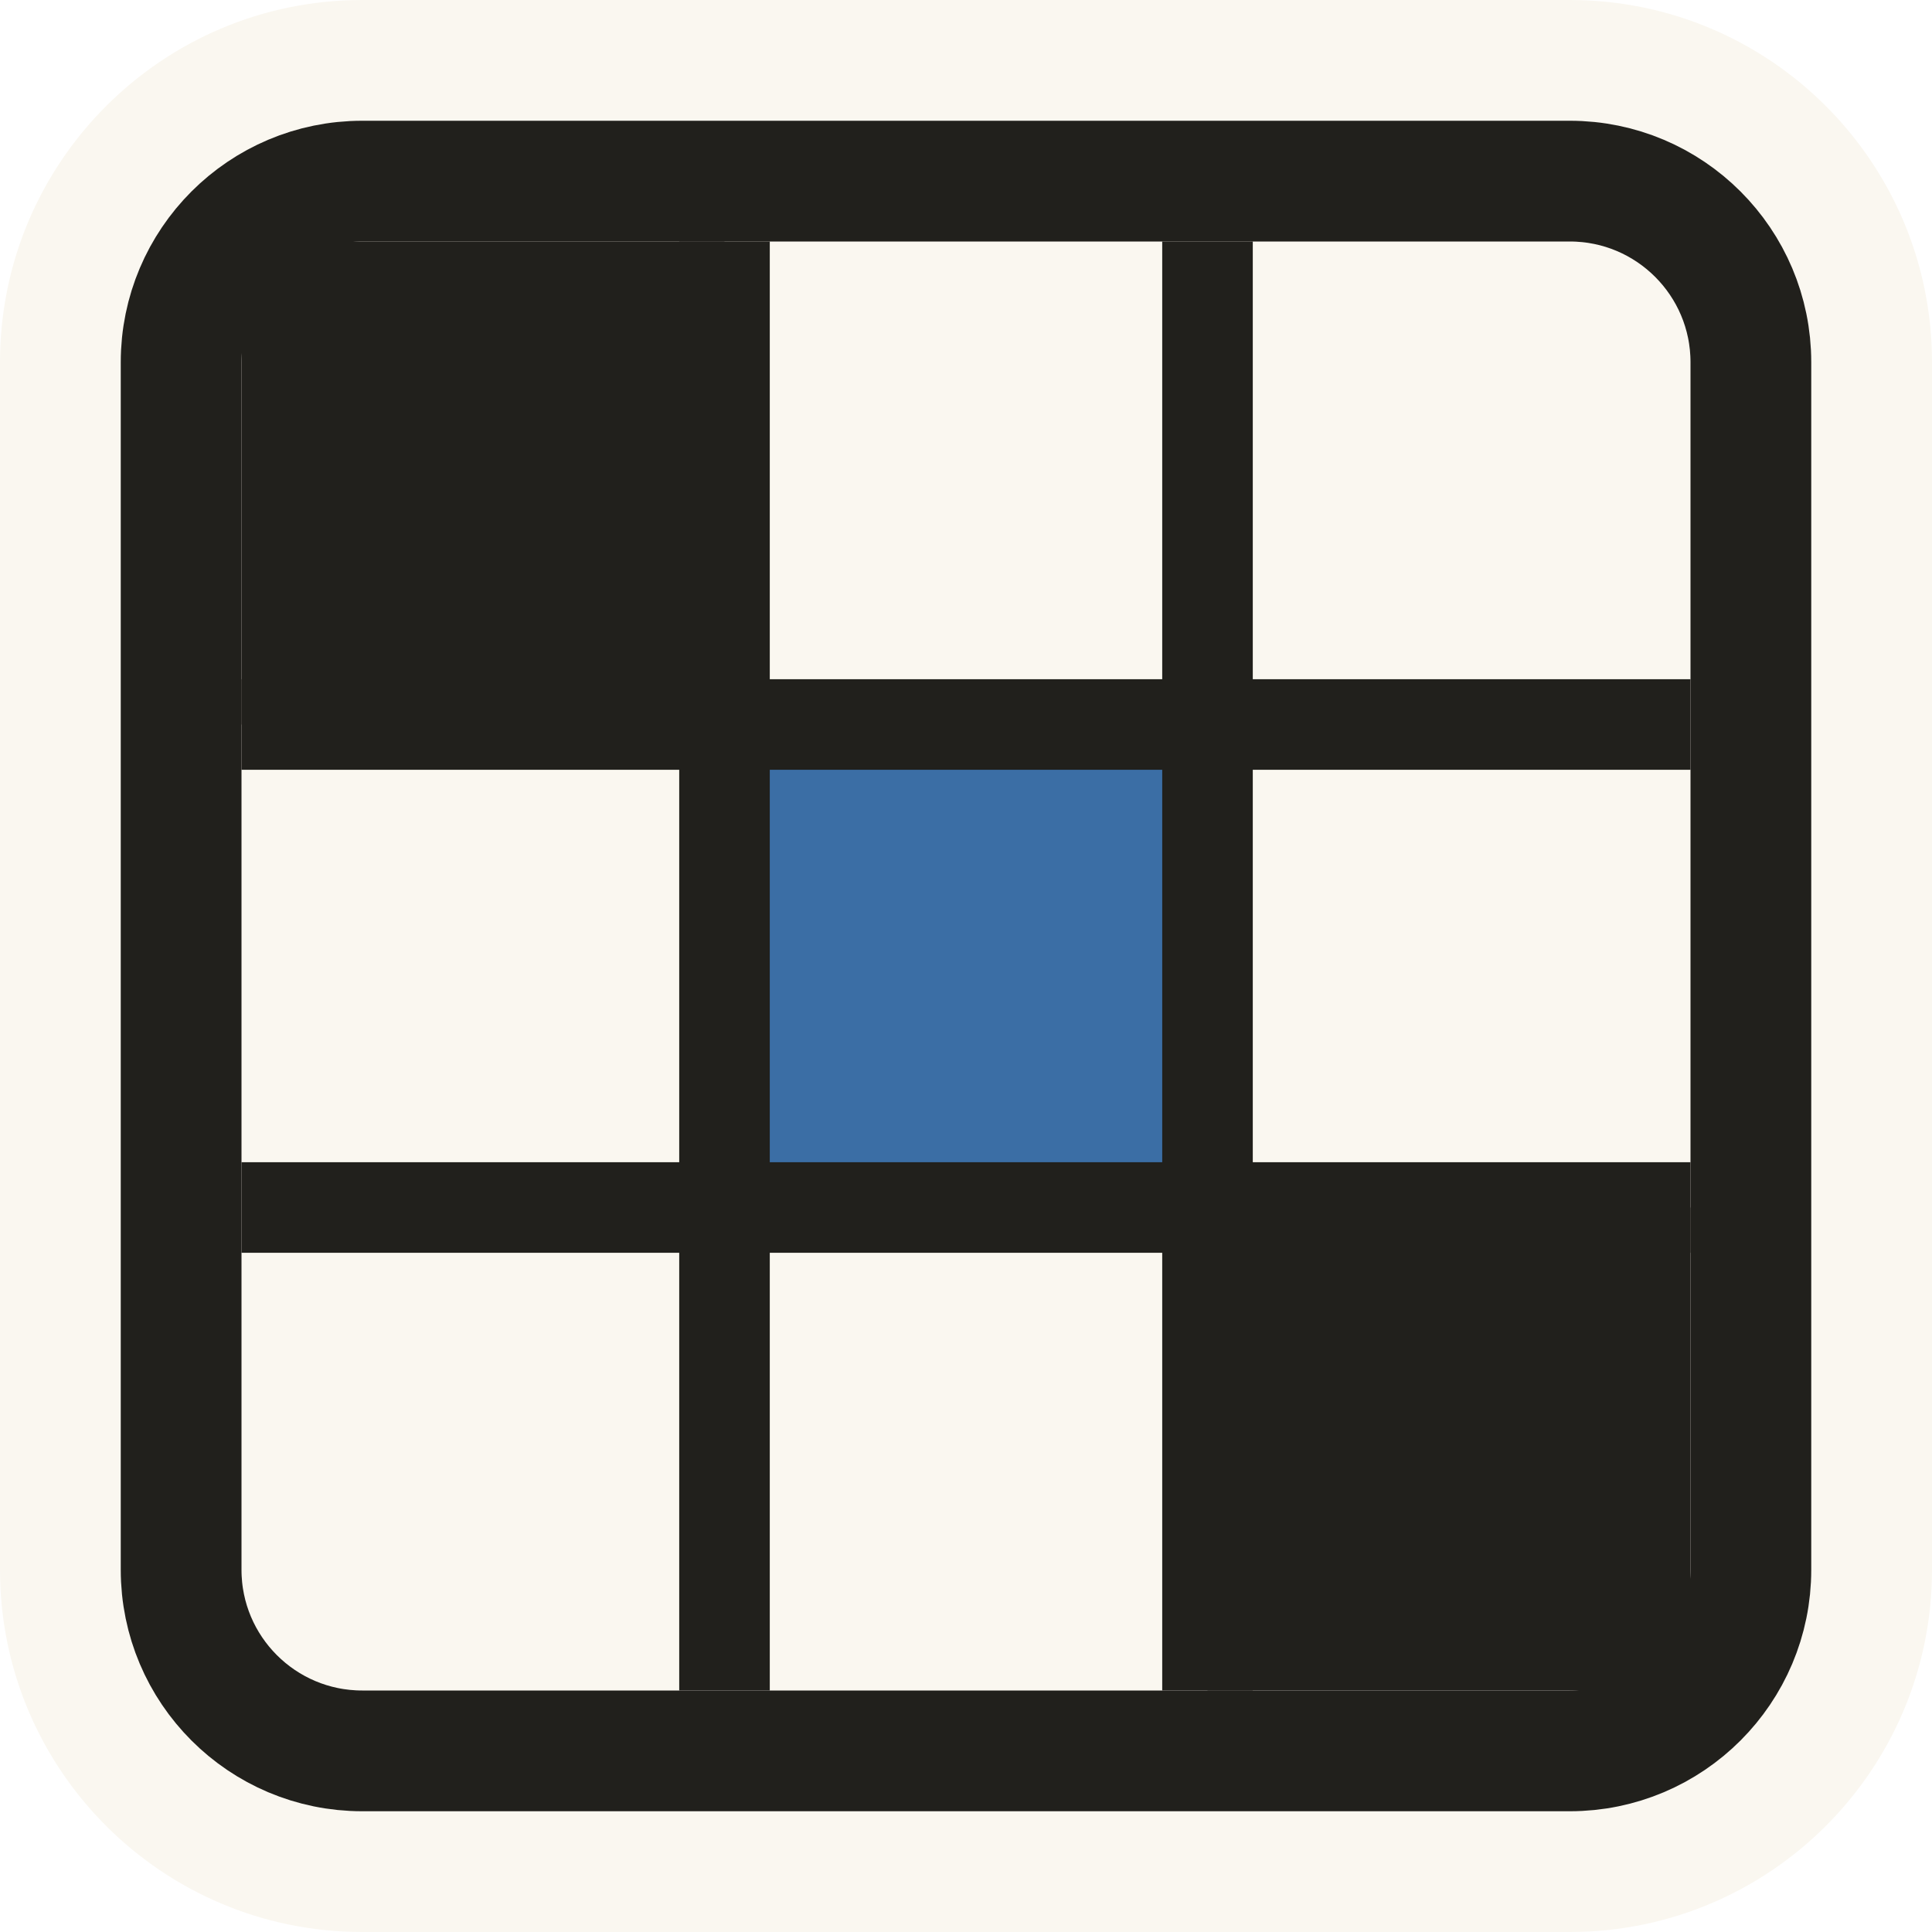
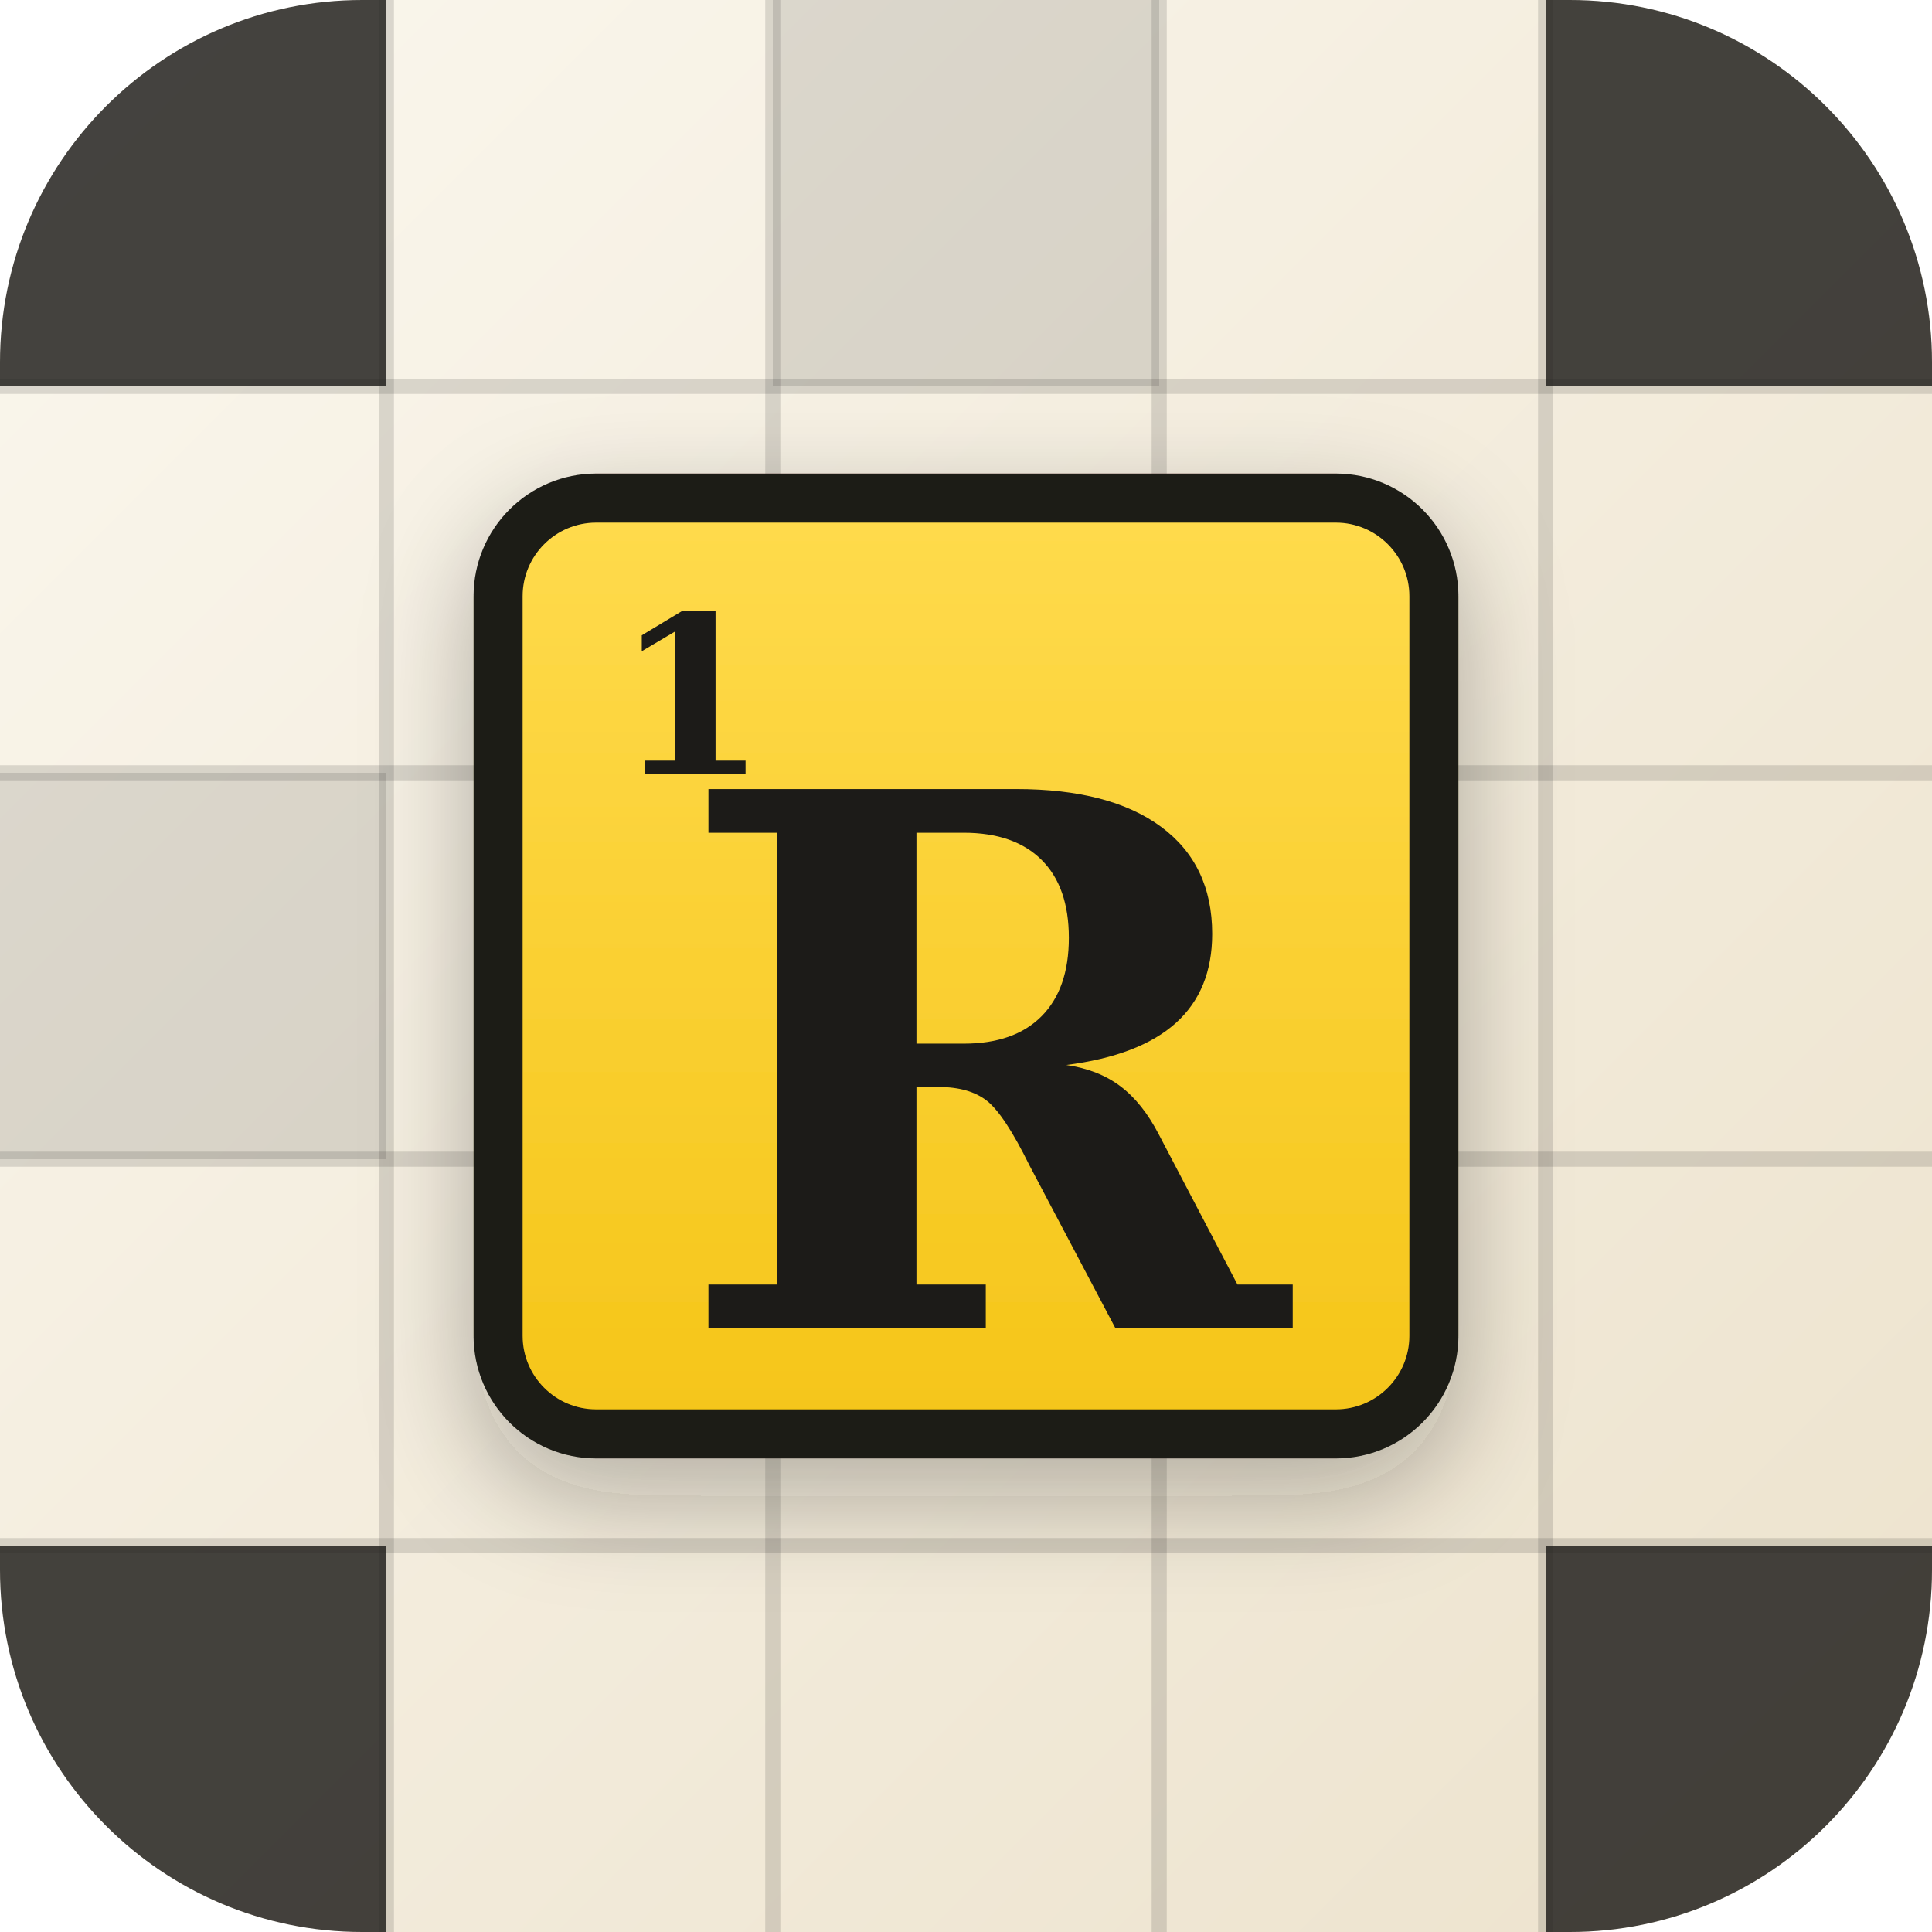
- <svg xmlns="http://www.w3.org/2000/svg" viewBox="0 0 64 64">
-   <rect width="64" height="64" rx="12" fill="#faf7f0" />
-   <rect x="6" y="6" width="52" height="52" rx="6" fill="none" stroke="#21201c" stroke-width="4" />
-   <rect x="8" y="8" width="16" height="16" fill="#21201c" />
-   <rect x="40" y="40" width="16" height="16" fill="#21201c" />
-   <rect x="24" y="24" width="16" height="16" fill="#3b6ea5" />
-   <line x1="24" y1="8" x2="24" y2="56" stroke="#21201c" stroke-width="3" />
-   <line x1="40" y1="8" x2="40" y2="56" stroke="#21201c" stroke-width="3" />
-   <line x1="8" y1="24" x2="56" y2="24" stroke="#21201c" stroke-width="3" />
-   <line x1="8" y1="40" x2="56" y2="40" stroke="#21201c" stroke-width="3" />
+ <svg xmlns="http://www.w3.org/2000/svg" viewBox="0 0 512 512">
+   <defs>
+     <linearGradient id="paper" x1="0" y1="0" x2="1" y2="1">
+       <stop offset="0" stop-color="#fbf7ee" />
+       <stop offset="1" stop-color="#ece2cc" />
+     </linearGradient>
+     <linearGradient id="tile" x1="0" y1="0" x2="0" y2="1">
+       <stop offset="0" stop-color="#ffdb4d" />
+       <stop offset="1" stop-color="#f5c518" />
+     </linearGradient>
+     <filter id="lift" x="-20%" y="-20%" width="140%" height="140%">
+       <feDropShadow dx="0" dy="10" stdDeviation="14" flood-color="#1c1b18" flood-opacity="0.30" />
+     </filter>
+     <clipPath id="rounded">
+       <rect width="512" height="512" rx="96" />
+     </clipPath>
+   </defs>
+   <rect width="512" height="512" rx="96" fill="url(#paper)" />
+   <g clip-path="url(#rounded)">
+     <g stroke="#1c1b18" stroke-opacity="0.14" stroke-width="4">
+       <path d="M102.4 0V512M204.8 0V512M307.2 0V512M409.6 0V512" />
+       <path d="M0 102.4H512M0 204.8H512M0 307.2H512M0 409.6H512" />
+     </g>
+     <g fill="#1c1b18" opacity="0.82">
+       <rect x="0" y="0" width="102.4" height="102.4" />
+       <rect x="409.6" y="0" width="102.4" height="102.4" />
+       <rect x="0" y="409.6" width="102.4" height="102.4" />
+       <rect x="409.6" y="409.6" width="102.4" height="102.4" />
+       <rect x="204.8" y="0" width="102.4" height="102.4" opacity="0.16" />
+       <rect x="0" y="204.8" width="102.4" height="102.4" opacity="0.16" />
+     </g>
+   </g>
+   <g filter="url(#lift)">
+     <rect x="132" y="132" width="248" height="248" rx="26" fill="url(#tile)" stroke="#1c1b18" stroke-width="13" />
+   </g>
+   <text x="163" y="205" font-size="58" font-family="Georgia, 'DejaVu Serif', serif" font-weight="700" fill="#1c1b18">1</text>
+   <text x="260" y="352" font-size="196" font-family="Georgia, 'DejaVu Serif', serif" font-weight="800" text-anchor="middle" fill="#1c1b18">R</text>
</svg>
